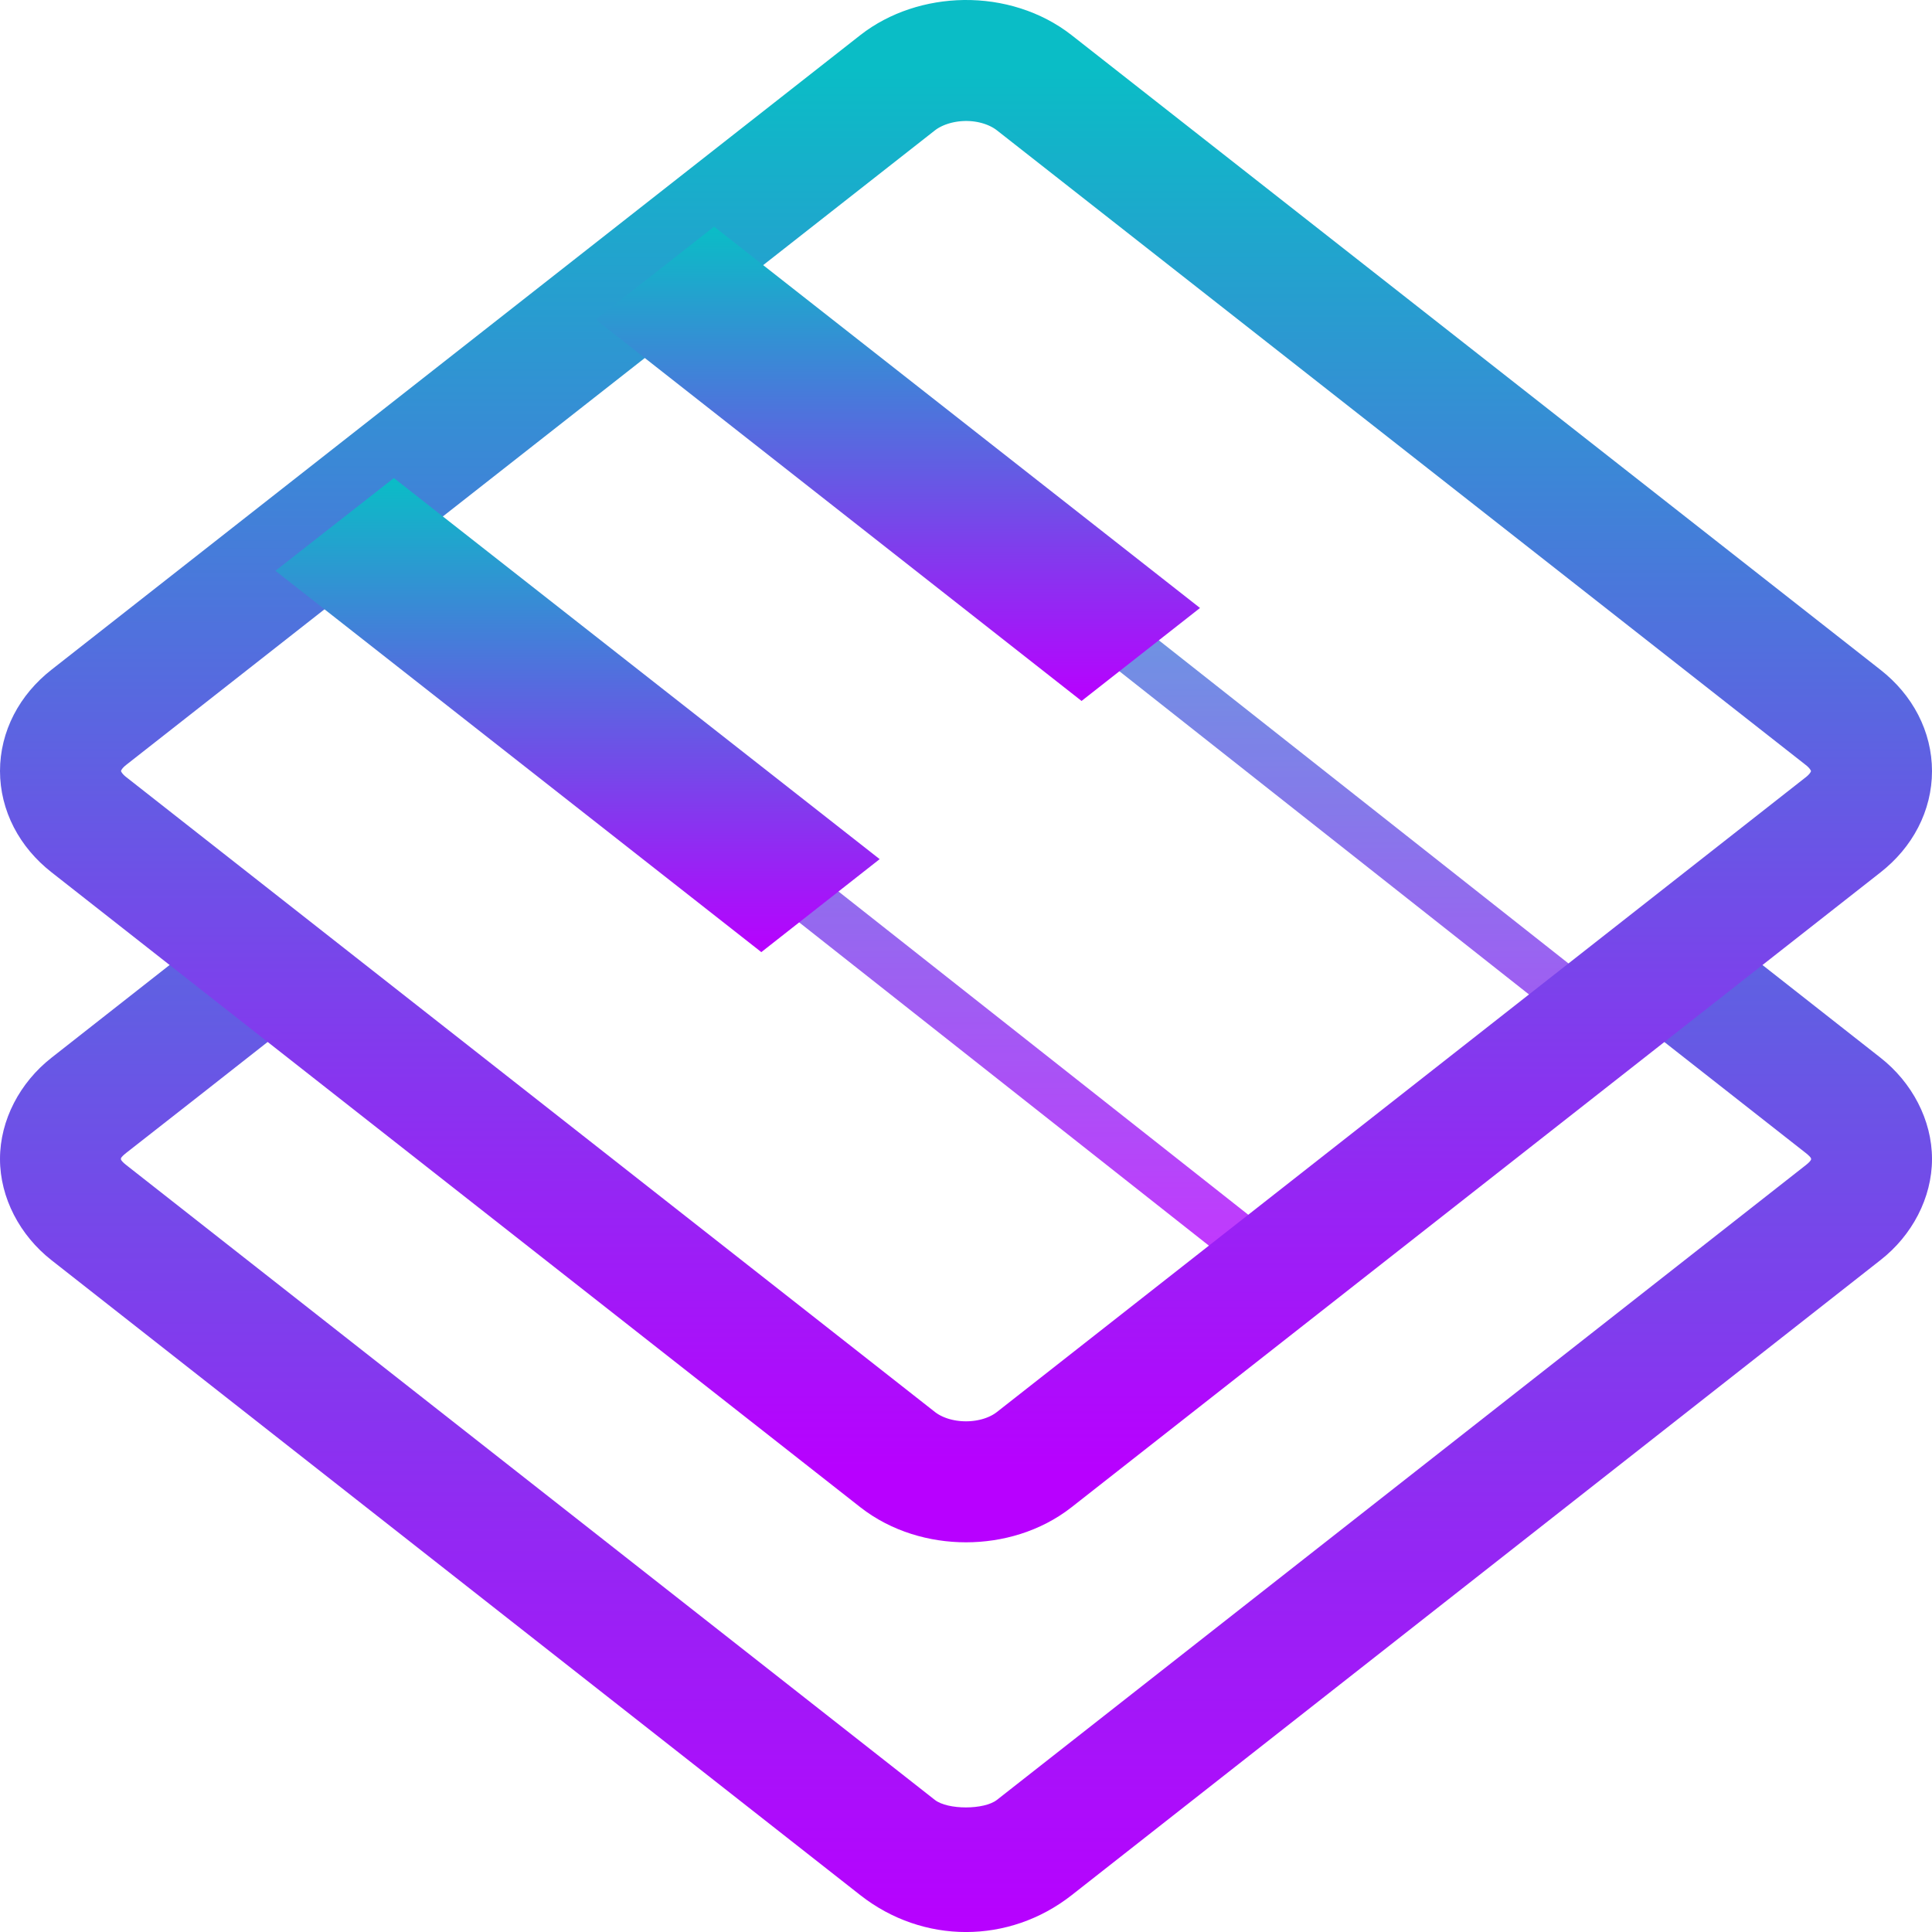
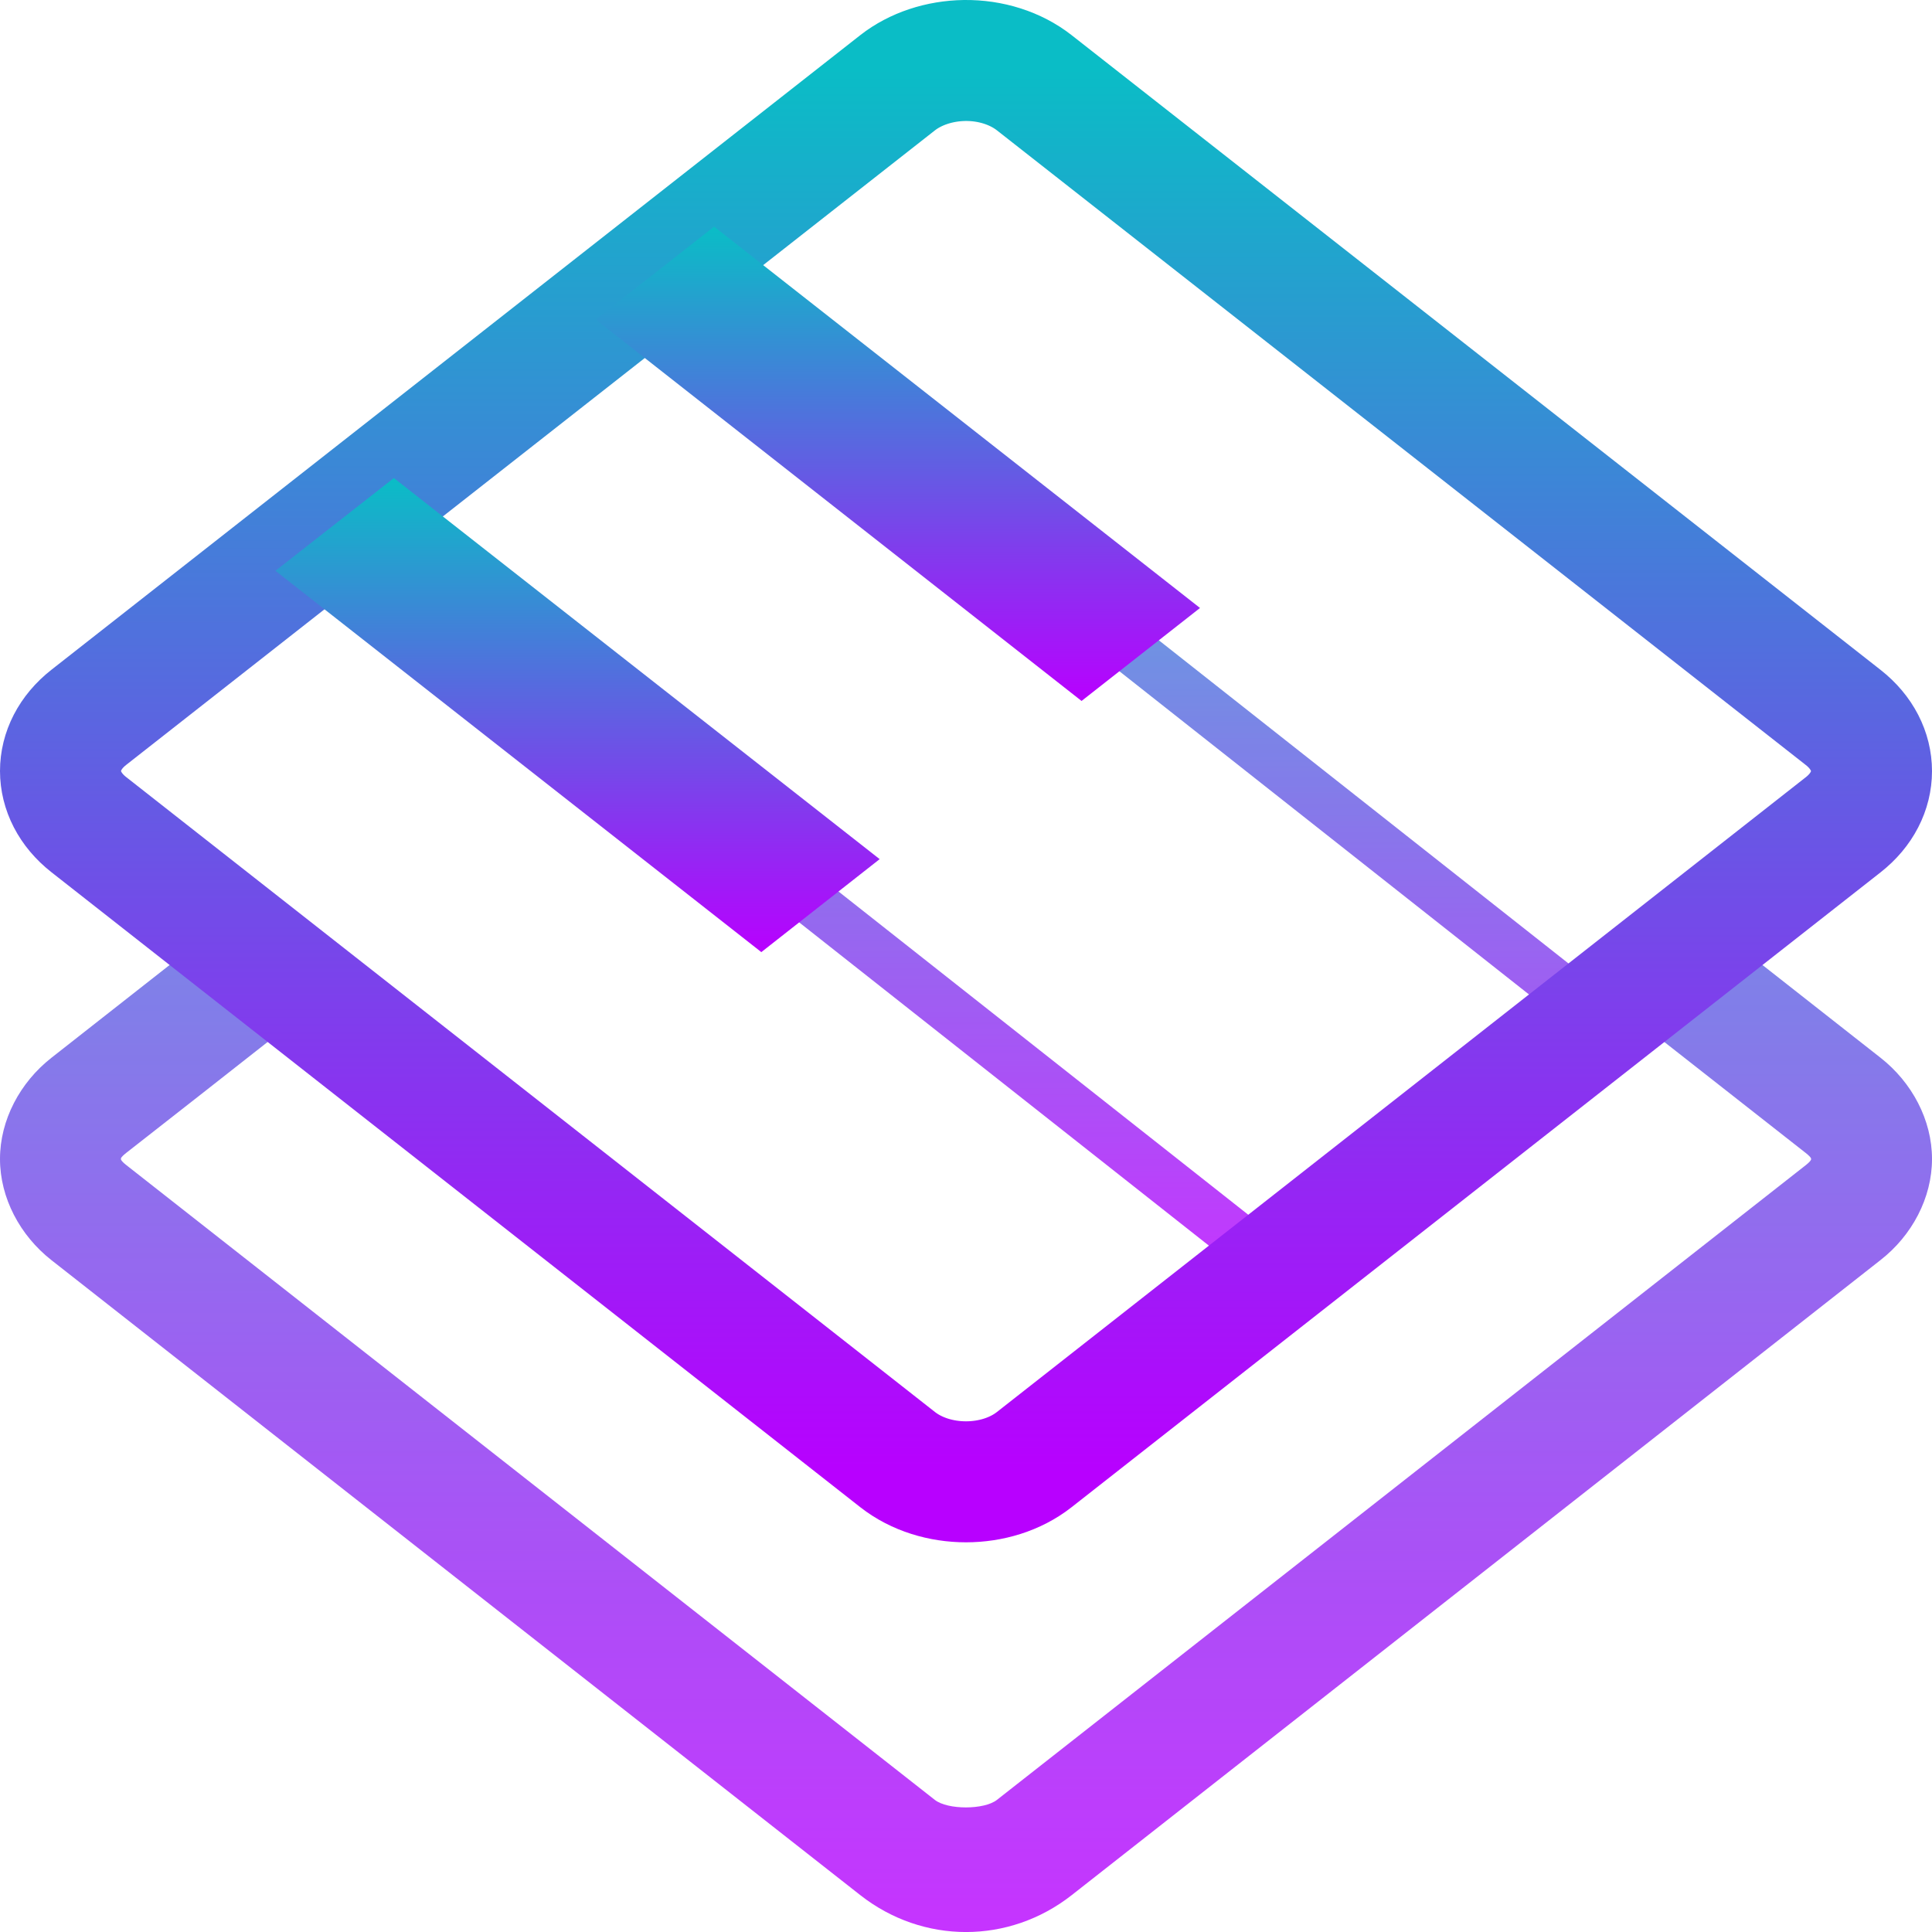
<svg xmlns="http://www.w3.org/2000/svg" width="16" height="16" version="1.1" id="svg4">
  <defs>
    <style id="current-color-scheme" type="text/css">
   .ColorScheme-Text { color: #0abdc6; } .ColorScheme-Highlight { color:#5294e2; }
  </style>
    <linearGradient id="arrongin" x1="0%" x2="0%" y1="0%" y2="100%">
      <stop offset="0%" style="stop-color:#dd9b44; stop-opacity:1" />
      <stop offset="100%" style="stop-color:#ad6c16; stop-opacity:1" />
    </linearGradient>
    <linearGradient id="aurora" x1="0%" x2="0%" y1="0%" y2="100%">
      <stop offset="0%" style="stop-color:#09D4DF; stop-opacity:1" />
      <stop offset="100%" style="stop-color:#9269F4; stop-opacity:1" />
    </linearGradient>
    <linearGradient id="cyberneon" x1="0%" x2="0%" y1="0%" y2="100%">
      <stop offset="0" style="stop-color:#0abdc6; stop-opacity:1" />
      <stop offset="1" style="stop-color:#ea00d9; stop-opacity:1" />
    </linearGradient>
    <linearGradient id="fitdance" x1="0%" x2="0%" y1="0%" y2="100%">
      <stop offset="0%" style="stop-color:#1AD6AB; stop-opacity:1" />
      <stop offset="100%" style="stop-color:#329DB6; stop-opacity:1" />
    </linearGradient>
    <linearGradient id="oomox" x1="0%" x2="0%" y1="0%" y2="100%">
      <stop offset="0%" style="stop-color:#0abdc6; stop-opacity:1" />
      <stop offset="100%" style="stop-color:#b800ff; stop-opacity:1" />
    </linearGradient>
    <linearGradient id="rainblue" x1="0%" x2="0%" y1="0%" y2="100%">
      <stop offset="0%" style="stop-color:#00F260; stop-opacity:1" />
      <stop offset="100%" style="stop-color:#0575E6; stop-opacity:1" />
    </linearGradient>
    <linearGradient id="sunrise" x1="0%" x2="0%" y1="0%" y2="100%">
      <stop offset="0%" style="stop-color: #FF8501; stop-opacity:1" />
      <stop offset="100%" style="stop-color: #FFCB01; stop-opacity:1" />
    </linearGradient>
    <linearGradient id="telinkrin" x1="0%" x2="0%" y1="0%" y2="100%">
      <stop offset="0%" style="stop-color: #b2ced6; stop-opacity:1" />
      <stop offset="100%" style="stop-color: #6da5b7; stop-opacity:1" />
    </linearGradient>
    <linearGradient id="60spsycho" x1="0%" x2="0%" y1="0%" y2="100%">
      <stop offset="0%" style="stop-color: #df5940; stop-opacity:1" />
      <stop offset="25%" style="stop-color: #d8d15f; stop-opacity:1" />
      <stop offset="50%" style="stop-color: #e9882a; stop-opacity:1" />
      <stop offset="100%" style="stop-color: #279362; stop-opacity:1" />
    </linearGradient>
    <linearGradient id="90ssummer" x1="0%" x2="0%" y1="0%" y2="100%">
      <stop offset="0%" style="stop-color: #f618c7; stop-opacity:1" />
      <stop offset="20%" style="stop-color: #94ffab; stop-opacity:1" />
      <stop offset="50%" style="stop-color: #fbfd54; stop-opacity:1" />
      <stop offset="100%" style="stop-color: #0f83ae; stop-opacity:1" />
    </linearGradient>
  </defs>
-   <path style="color:#0abdc6;fill:url(#oomox);-inkscape-stroke:none" d="M 8.018,0.616 C 7.708,0.62 7.985,0.358 7.739,0.552 7.153,0.525 2.211,4.594 0.238,6.135 L 1.51,7.909 0.426,8.76 C 0.166,8.964 0,9.275 0,9.598 0,9.921 0.166,10.232 0.426,10.436 L 7.125,15.695 c 0.519,0.407 1.231,0.407 1.75,0 l 6.699,-5.26 C 15.834,10.232 16,9.921 16,9.598 16,9.275 15.834,8.964 15.574,8.76 L 14.46,7.885 15.743,6.302 11.114,2.719 C 10.858,2.518 9.752,1.577 9.429,1.581 Z m 0.035,0.022 c 0.11,-0.001 2.922,2.204 2.971,2.243 l 4.465,3.448 -1.877,2.166 1.343,1.054 c 0.053,0.042 0.043,0.05 0.043,0.049 0,-0.001 0.01,0.009 -0.043,0.051 L 8.256,14.906 c -0.106,0.083 -0.408,0.083 -0.514,0 L 1.045,9.648 c -0.053,-0.042 -0.043,-0.052 -0.043,-0.051 0,0.001 -0.01,-0.007 0.043,-0.049 C 1.453,9.229 1.861,8.909 2.269,8.588 2.297,8.566 0.375,6.174 0.404,6.152 2.2,4.741 5.501,2.548 7.297,1.138 7.345,1.1 7.946,0.639 8.052,0.638 Z" id="path2-3" class="ColorScheme-Text" />
+   <path style="opacity:0.8;fill:url(#oomox)" d="M 8.018,0.616 C 7.708,0.62 7.985,0.358 7.739,0.552 7.153,0.525 2.211,4.594 0.238,6.135 L 1.51,7.909 0.426,8.76 C 0.166,8.964 0,9.275 0,9.598 0,9.921 0.166,10.232 0.426,10.436 L 7.125,15.695 c 0.519,0.407 1.231,0.407 1.75,0 l 6.699,-5.26 C 15.834,10.232 16,9.921 16,9.598 16,9.275 15.834,8.964 15.574,8.76 L 14.46,7.885 15.743,6.302 11.114,2.719 C 10.858,2.518 9.752,1.577 9.429,1.581 Z m 0.035,0.022 c 0.11,-0.001 2.922,2.204 2.971,2.243 l 4.465,3.448 -1.877,2.166 1.343,1.054 c 0.053,0.042 0.043,0.05 0.043,0.049 0,-0.001 0.01,0.009 -0.043,0.051 L 8.256,14.906 c -0.106,0.083 -0.408,0.083 -0.514,0 L 1.045,9.648 c -0.053,-0.042 -0.043,-0.052 -0.043,-0.051 0,0.001 -0.01,-0.007 0.043,-0.049 C 1.453,9.229 1.861,8.909 2.269,8.588 2.297,8.566 0.375,6.174 0.404,6.152 2.2,4.741 5.501,2.548 7.297,1.138 7.345,1.1 7.946,0.639 8.052,0.638 Z" id="path2-3" class="ColorScheme-Text" />
  <path style="opacity:0.8;fill:url(#oomox);stroke-width:1.002" d="M 5.583,2.136 5.257,2.392 13.067,8.555 13.394,8.298 Z M 2.932,4.218 2.606,4.473 10.416,10.635 10.742,10.379 Z" id="path3" class="ColorScheme-Text" />
  <path style="fill:none;stroke:url(#oomox);stroke-width:1.002" d="m 7.988,0.501 c -0.208,0.003 -0.407,0.069 -0.554,0.184 L 0.735,5.941 c -0.312,0.245 -0.312,0.643 0,0.888 L 7.434,12.088 c 0.313,0.245 0.819,0.245 1.131,0 L 15.265,6.83 c 0.312,-0.245 0.312,-0.643 0,-0.888 L 8.565,0.685 C 8.412,0.565 8.204,0.498 7.988,0.501 Z" id="path2" class="ColorScheme-Text" />
  <path d="M 3.262,3.959 2.281,4.727 6.305,7.885 7.285,7.115 Z" style="fill:url(#oomox);stroke-width:1.002" id="path5" class="ColorScheme-Text" />
  <path d="M 5.914,1.877 4.934,2.646 8.957,5.805 9.938,5.035 Z" style="fill:url(#oomox);stroke-width:1.002" id="path1" class="ColorScheme-Text" />
</svg>
